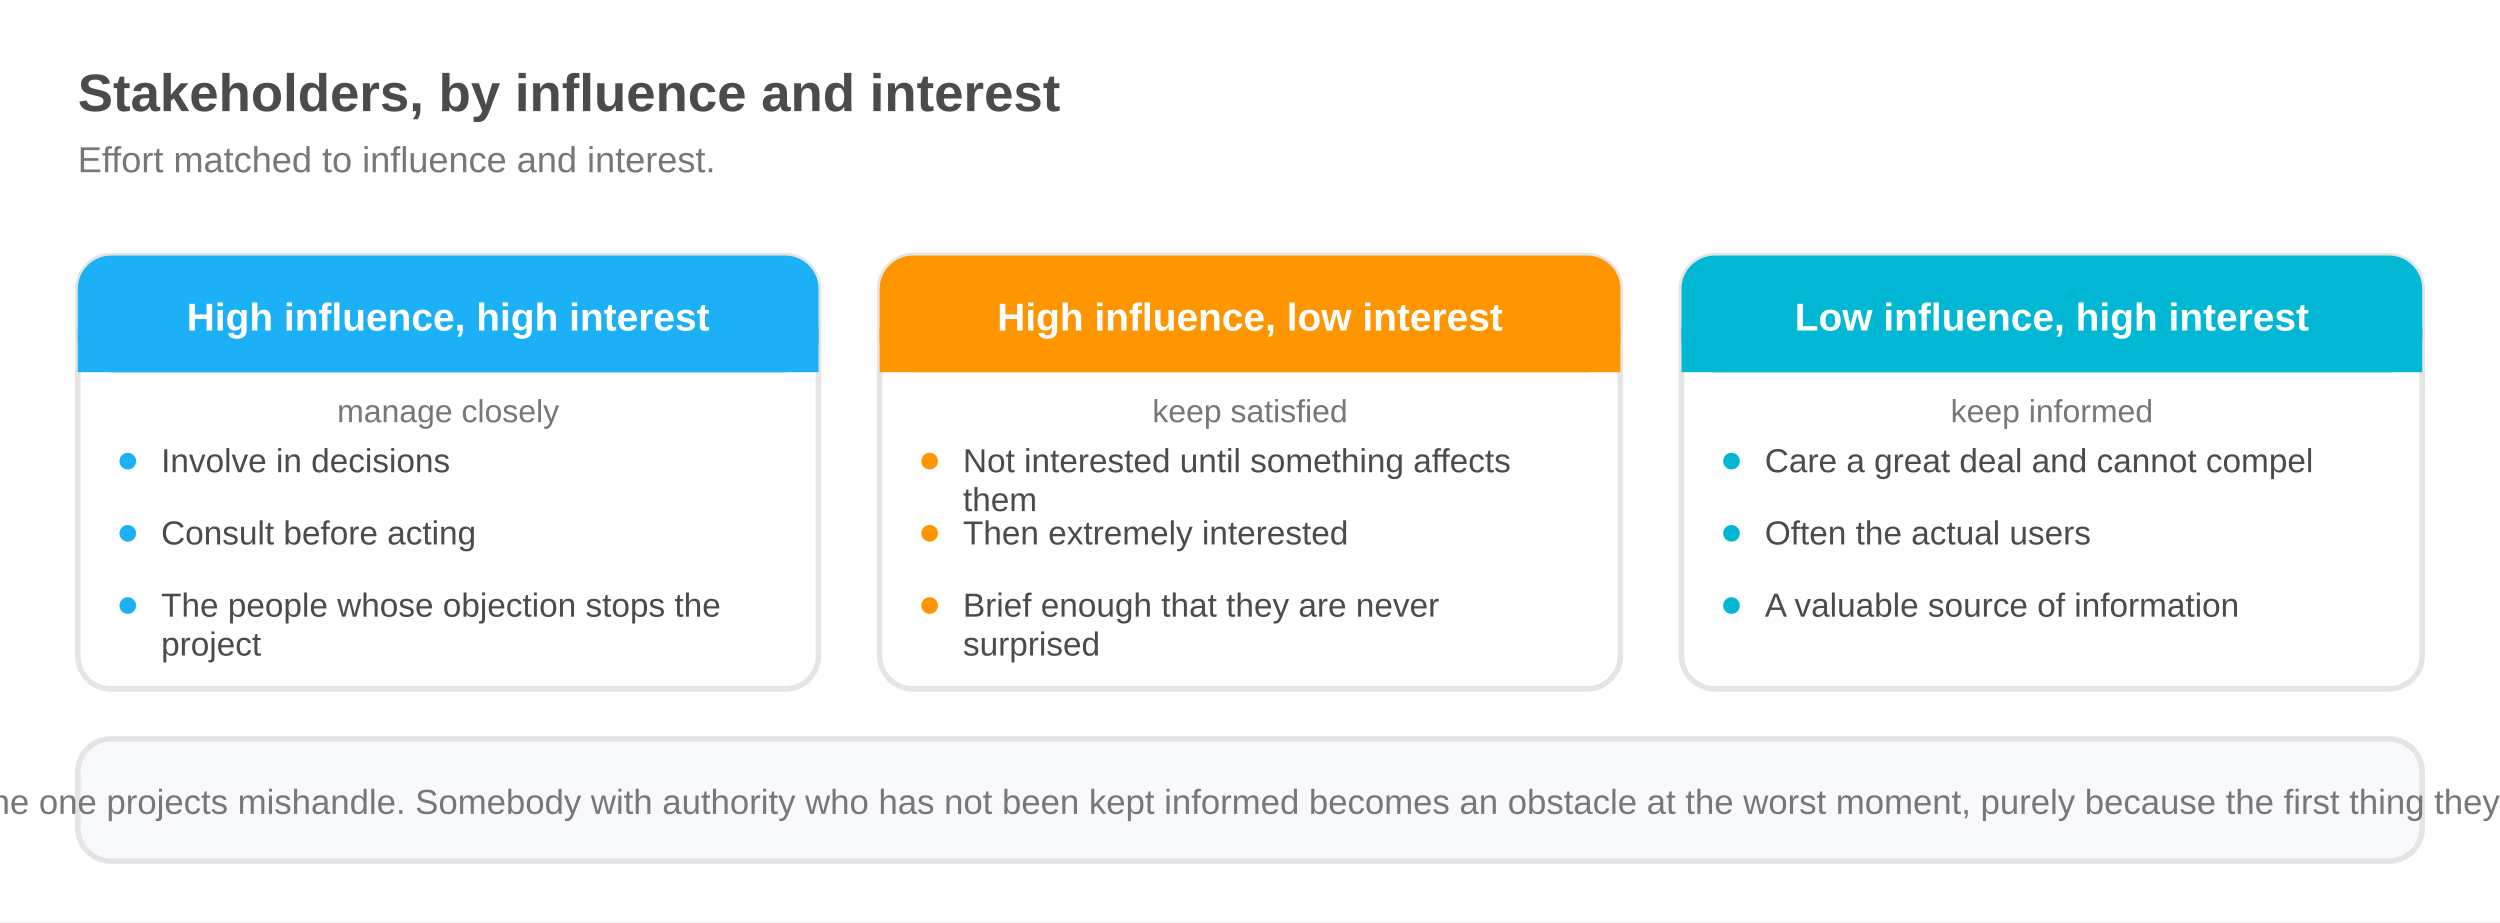
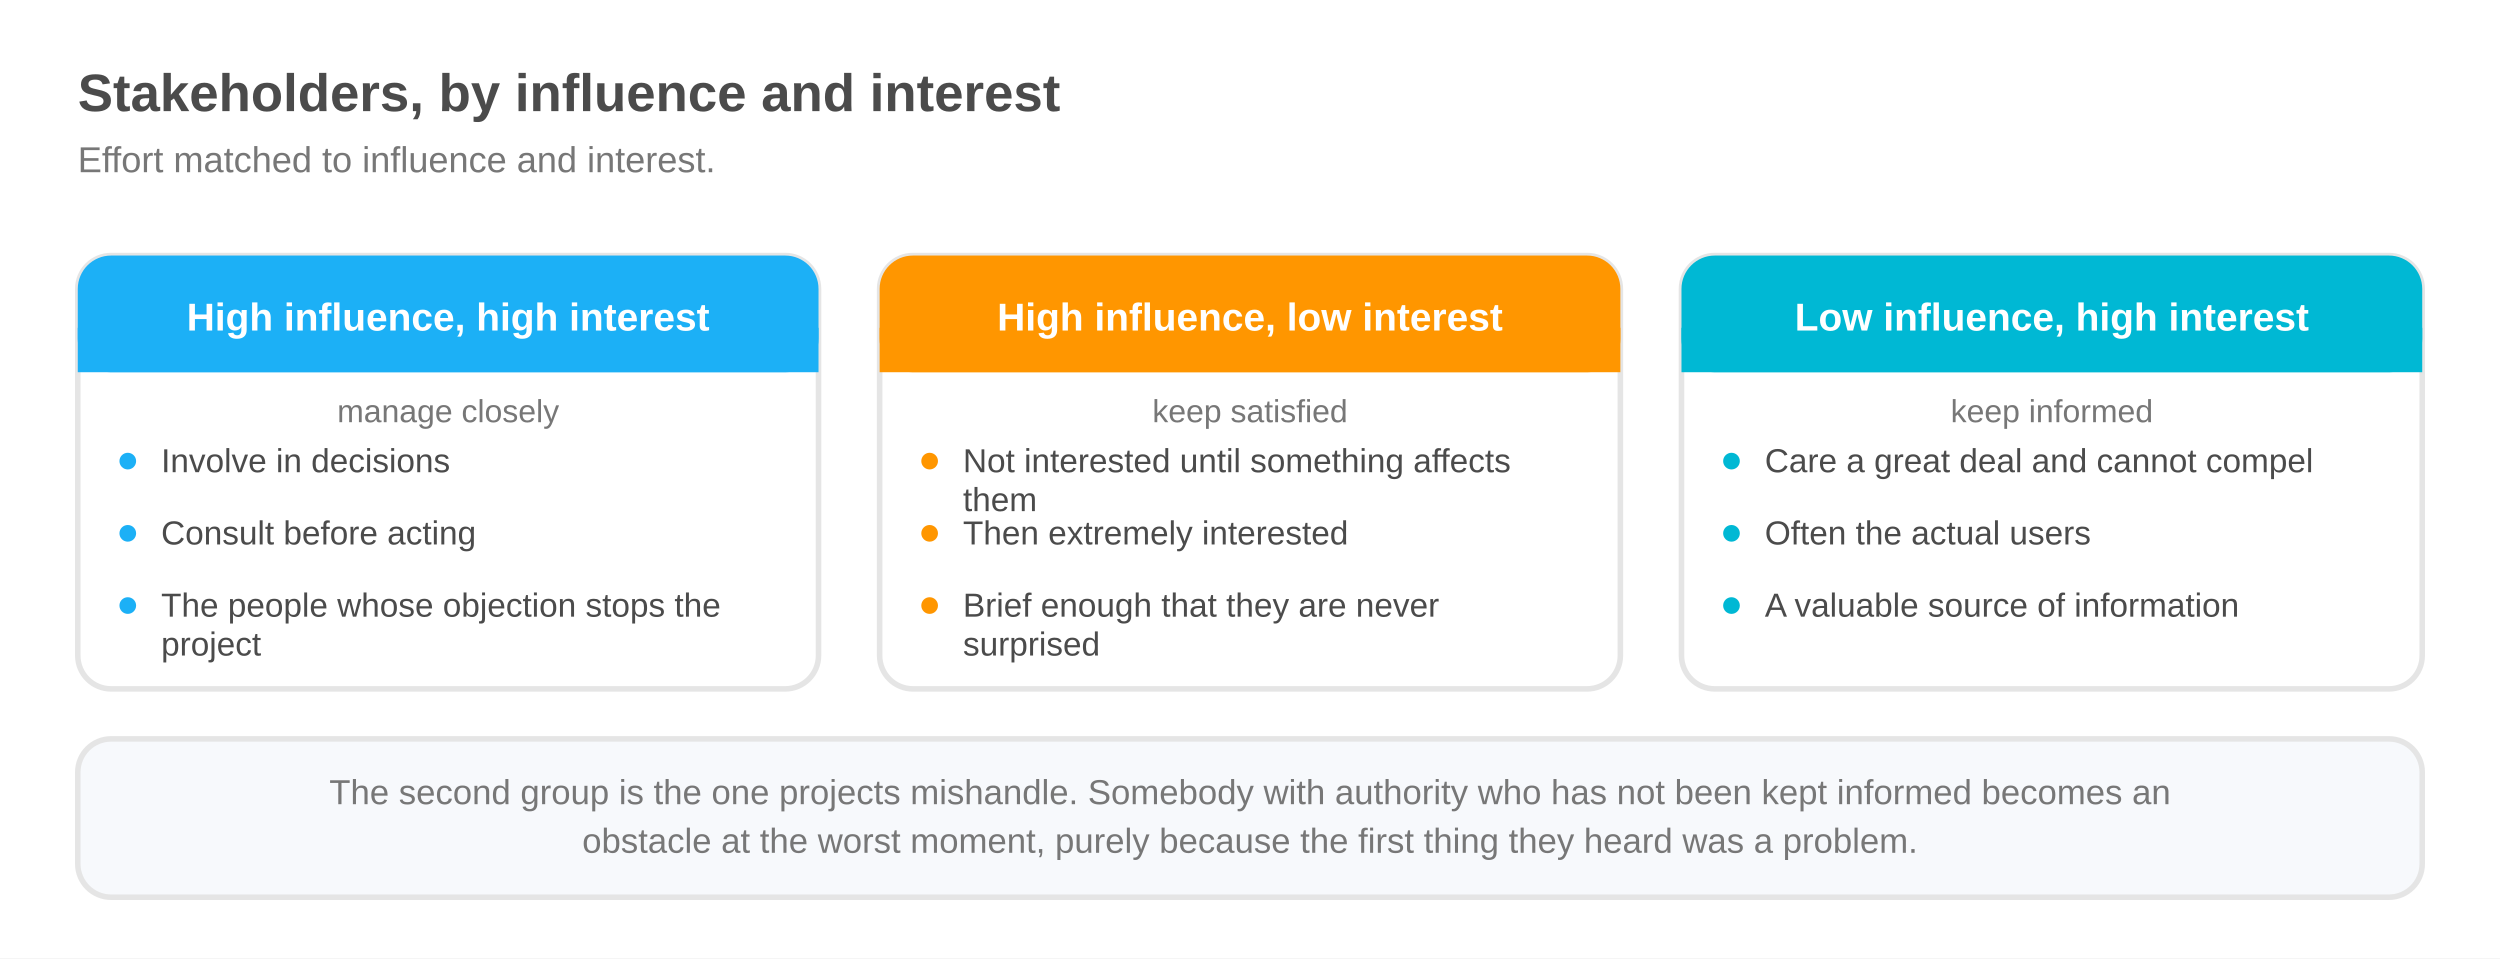
- <svg xmlns="http://www.w3.org/2000/svg" viewBox="0 0 900 332" width="900" height="332" font-family="system-ui, -apple-system, 'Segoe UI', Nunito, 'Helvetica Neue', Arial, sans-serif" role="img" aria-label="Stakeholders, by influence and interest">
+ <svg xmlns="http://www.w3.org/2000/svg" viewBox="0 0 900 345" width="900" height="345" font-family="system-ui, -apple-system, 'Segoe UI', Nunito, 'Helvetica Neue', Arial, sans-serif" role="img" aria-label="Stakeholders, by influence and interest">
  <defs>
    <marker id="tip" viewBox="0 0 10 10" refX="9" refY="5" markerWidth="7" markerHeight="7" orient="auto-start-reverse">
      <path d="M0,0 L10,5 L0,10 z" fill="#afafaf" />
    </marker>
  </defs>
-   <rect width="900" height="332" fill="#ffffff" />
+   <rect width="900" height="345" fill="#ffffff" />
  <text x="28" y="40" font-size="19" font-weight="800" fill="#4b4b4b" text-anchor="start">Stakeholders, by influence and interest</text>
  <text x="28" y="62" font-size="13" font-weight="400" fill="#777777" text-anchor="start">Effort matched to influence and interest.</text>
  <rect x="28.0" y="92" width="266.667" height="156" rx="12" fill="#ffffff" stroke="#e5e5e5" stroke-width="2" />
  <rect x="28.0" y="92" width="266.667" height="42" rx="12" fill="#1cb0f6" />
  <rect x="28.0" y="118" width="266.667" height="16" fill="#1cb0f6" />
  <text x="161.333" y="119" font-size="14" font-weight="800" fill="#ffffff" text-anchor="middle">High influence, high interest</text>
  <text x="161.333" y="152" font-size="11.5" font-weight="400" fill="#777777" text-anchor="middle">manage closely</text>
  <circle cx="46.0" cy="166" r="3" fill="#1cb0f6" />
  <text x="58.0" y="170" font-size="12" font-weight="400" fill="#4b4b4b" text-anchor="start">Involve in decisions</text>
  <circle cx="46.0" cy="192" r="3" fill="#1cb0f6" />
  <text x="58.0" y="196" font-size="12" font-weight="400" fill="#4b4b4b" text-anchor="start">Consult before acting</text>
  <circle cx="46.0" cy="218" r="3" fill="#1cb0f6" />
  <text x="58.0" y="222" font-size="12" font-weight="400" fill="#4b4b4b" text-anchor="start">The people whose objection stops the</text>
  <text x="58.0" y="236" font-size="12" font-weight="400" fill="#4b4b4b" text-anchor="start">project</text>
  <rect x="316.667" y="92" width="266.667" height="156" rx="12" fill="#ffffff" stroke="#e5e5e5" stroke-width="2" />
  <rect x="316.667" y="92" width="266.667" height="42" rx="12" fill="#ff9600" />
  <rect x="316.667" y="118" width="266.667" height="16" fill="#ff9600" />
  <text x="450.0" y="119" font-size="14" font-weight="800" fill="#ffffff" text-anchor="middle">High influence, low interest</text>
  <text x="450.0" y="152" font-size="11.5" font-weight="400" fill="#777777" text-anchor="middle">keep satisfied</text>
  <circle cx="334.667" cy="166" r="3" fill="#ff9600" />
  <text x="346.667" y="170" font-size="12" font-weight="400" fill="#4b4b4b" text-anchor="start">Not interested until something affects</text>
  <text x="346.667" y="184" font-size="12" font-weight="400" fill="#4b4b4b" text-anchor="start">them</text>
  <circle cx="334.667" cy="192" r="3" fill="#ff9600" />
  <text x="346.667" y="196" font-size="12" font-weight="400" fill="#4b4b4b" text-anchor="start">Then extremely interested</text>
  <circle cx="334.667" cy="218" r="3" fill="#ff9600" />
  <text x="346.667" y="222" font-size="12" font-weight="400" fill="#4b4b4b" text-anchor="start">Brief enough that they are never</text>
  <text x="346.667" y="236" font-size="12" font-weight="400" fill="#4b4b4b" text-anchor="start">surprised</text>
  <rect x="605.333" y="92" width="266.667" height="156" rx="12" fill="#ffffff" stroke="#e5e5e5" stroke-width="2" />
  <rect x="605.333" y="92" width="266.667" height="42" rx="12" fill="#00b8d4" />
  <rect x="605.333" y="118" width="266.667" height="16" fill="#00b8d4" />
  <text x="738.667" y="119" font-size="14" font-weight="800" fill="#ffffff" text-anchor="middle">Low influence, high interest</text>
  <text x="738.667" y="152" font-size="11.5" font-weight="400" fill="#777777" text-anchor="middle">keep informed</text>
  <circle cx="623.333" cy="166" r="3" fill="#00b8d4" />
  <text x="635.333" y="170" font-size="12" font-weight="400" fill="#4b4b4b" text-anchor="start">Care a great deal and cannot compel</text>
  <circle cx="623.333" cy="192" r="3" fill="#00b8d4" />
  <text x="635.333" y="196" font-size="12" font-weight="400" fill="#4b4b4b" text-anchor="start">Often the actual users</text>
  <circle cx="623.333" cy="218" r="3" fill="#00b8d4" />
  <text x="635.333" y="222" font-size="12" font-weight="400" fill="#4b4b4b" text-anchor="start">A valuable source of information</text>
-   <rect x="28" y="266" width="844" height="44" rx="12" fill="#f7f9fc" stroke="#e5e5e5" stroke-width="2" />
-   <text x="450.0" y="293" font-size="12.5" font-weight="400" fill="#777777" text-anchor="middle">The second group is the one projects mishandle. Somebody with authority who has not been kept informed becomes an obstacle at the worst moment, purely because the first thing they heard was a problem.</text>
+   <rect x="28" y="266" width="844" height="57.0" rx="12" fill="#f7f9fc" stroke="#e5e5e5" stroke-width="2" />
+   <text x="450.0" y="289.5" font-size="12.5" font-weight="400" fill="#777777" text-anchor="middle">The second group is the one projects mishandle. Somebody with authority who has not been kept informed becomes an</text>
+   <text x="450.0" y="307.0" font-size="12.5" font-weight="400" fill="#777777" text-anchor="middle">obstacle at the worst moment, purely because the first thing they heard was a problem.</text>
</svg>
